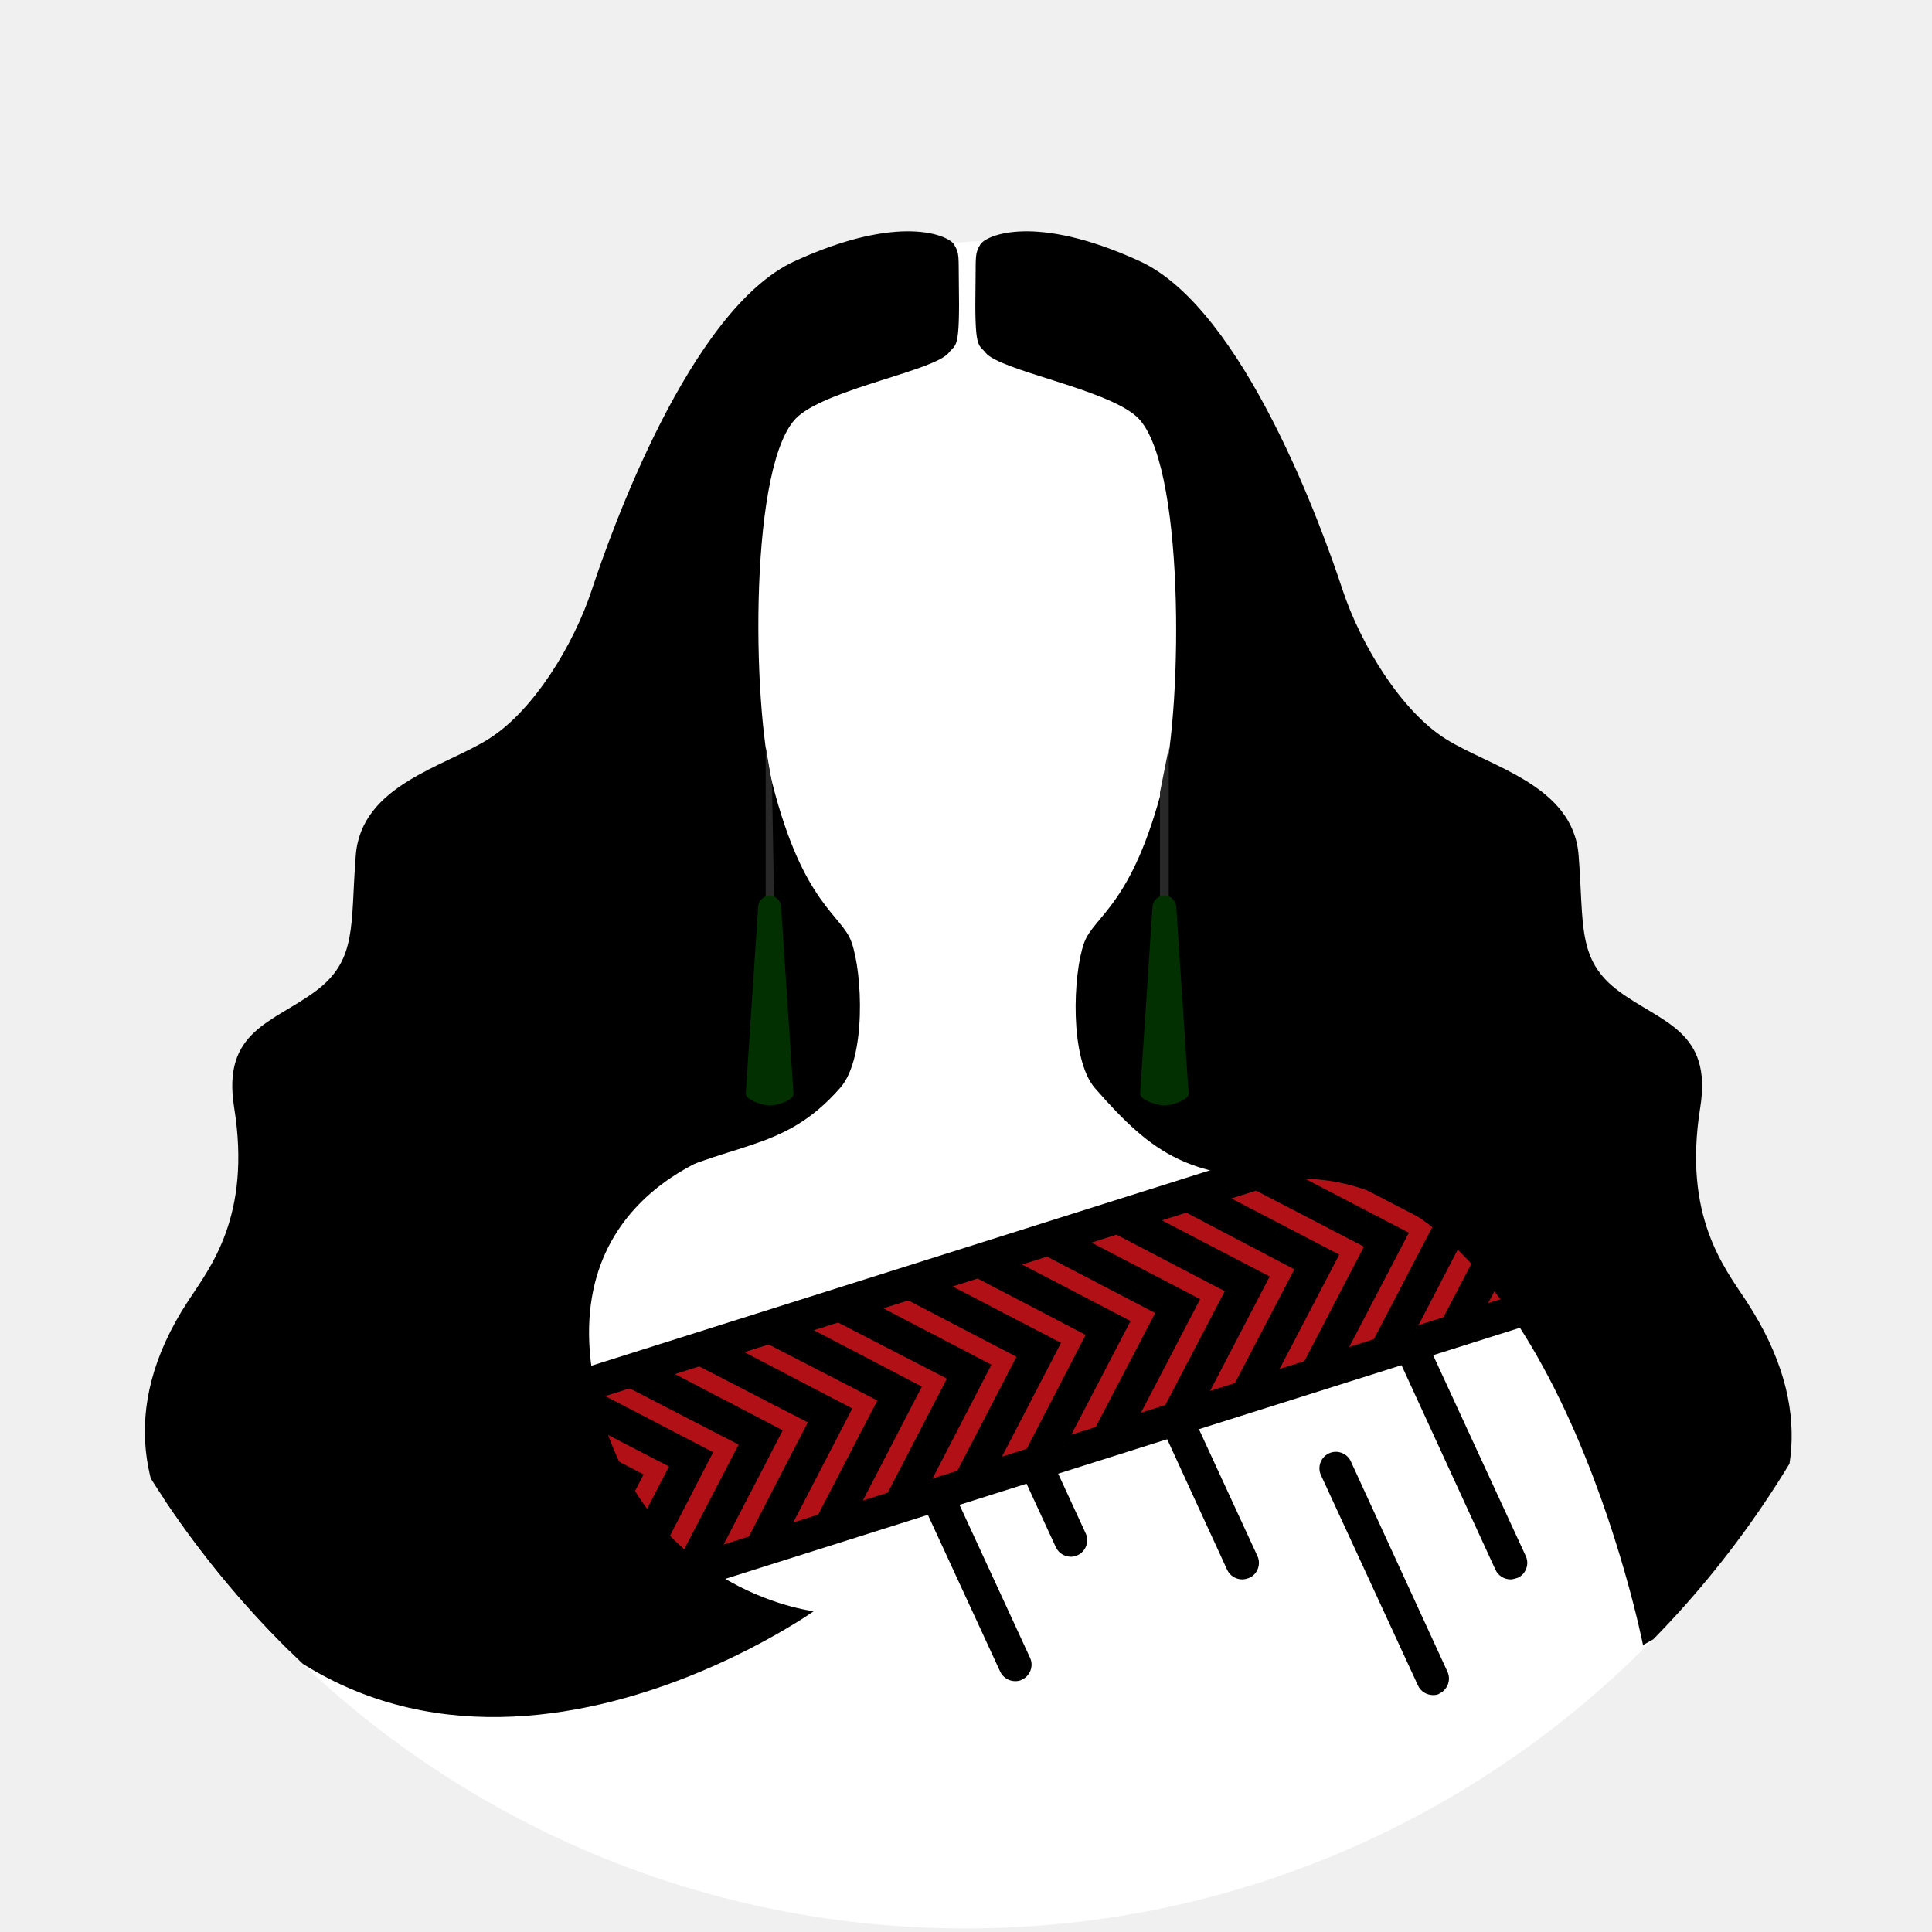
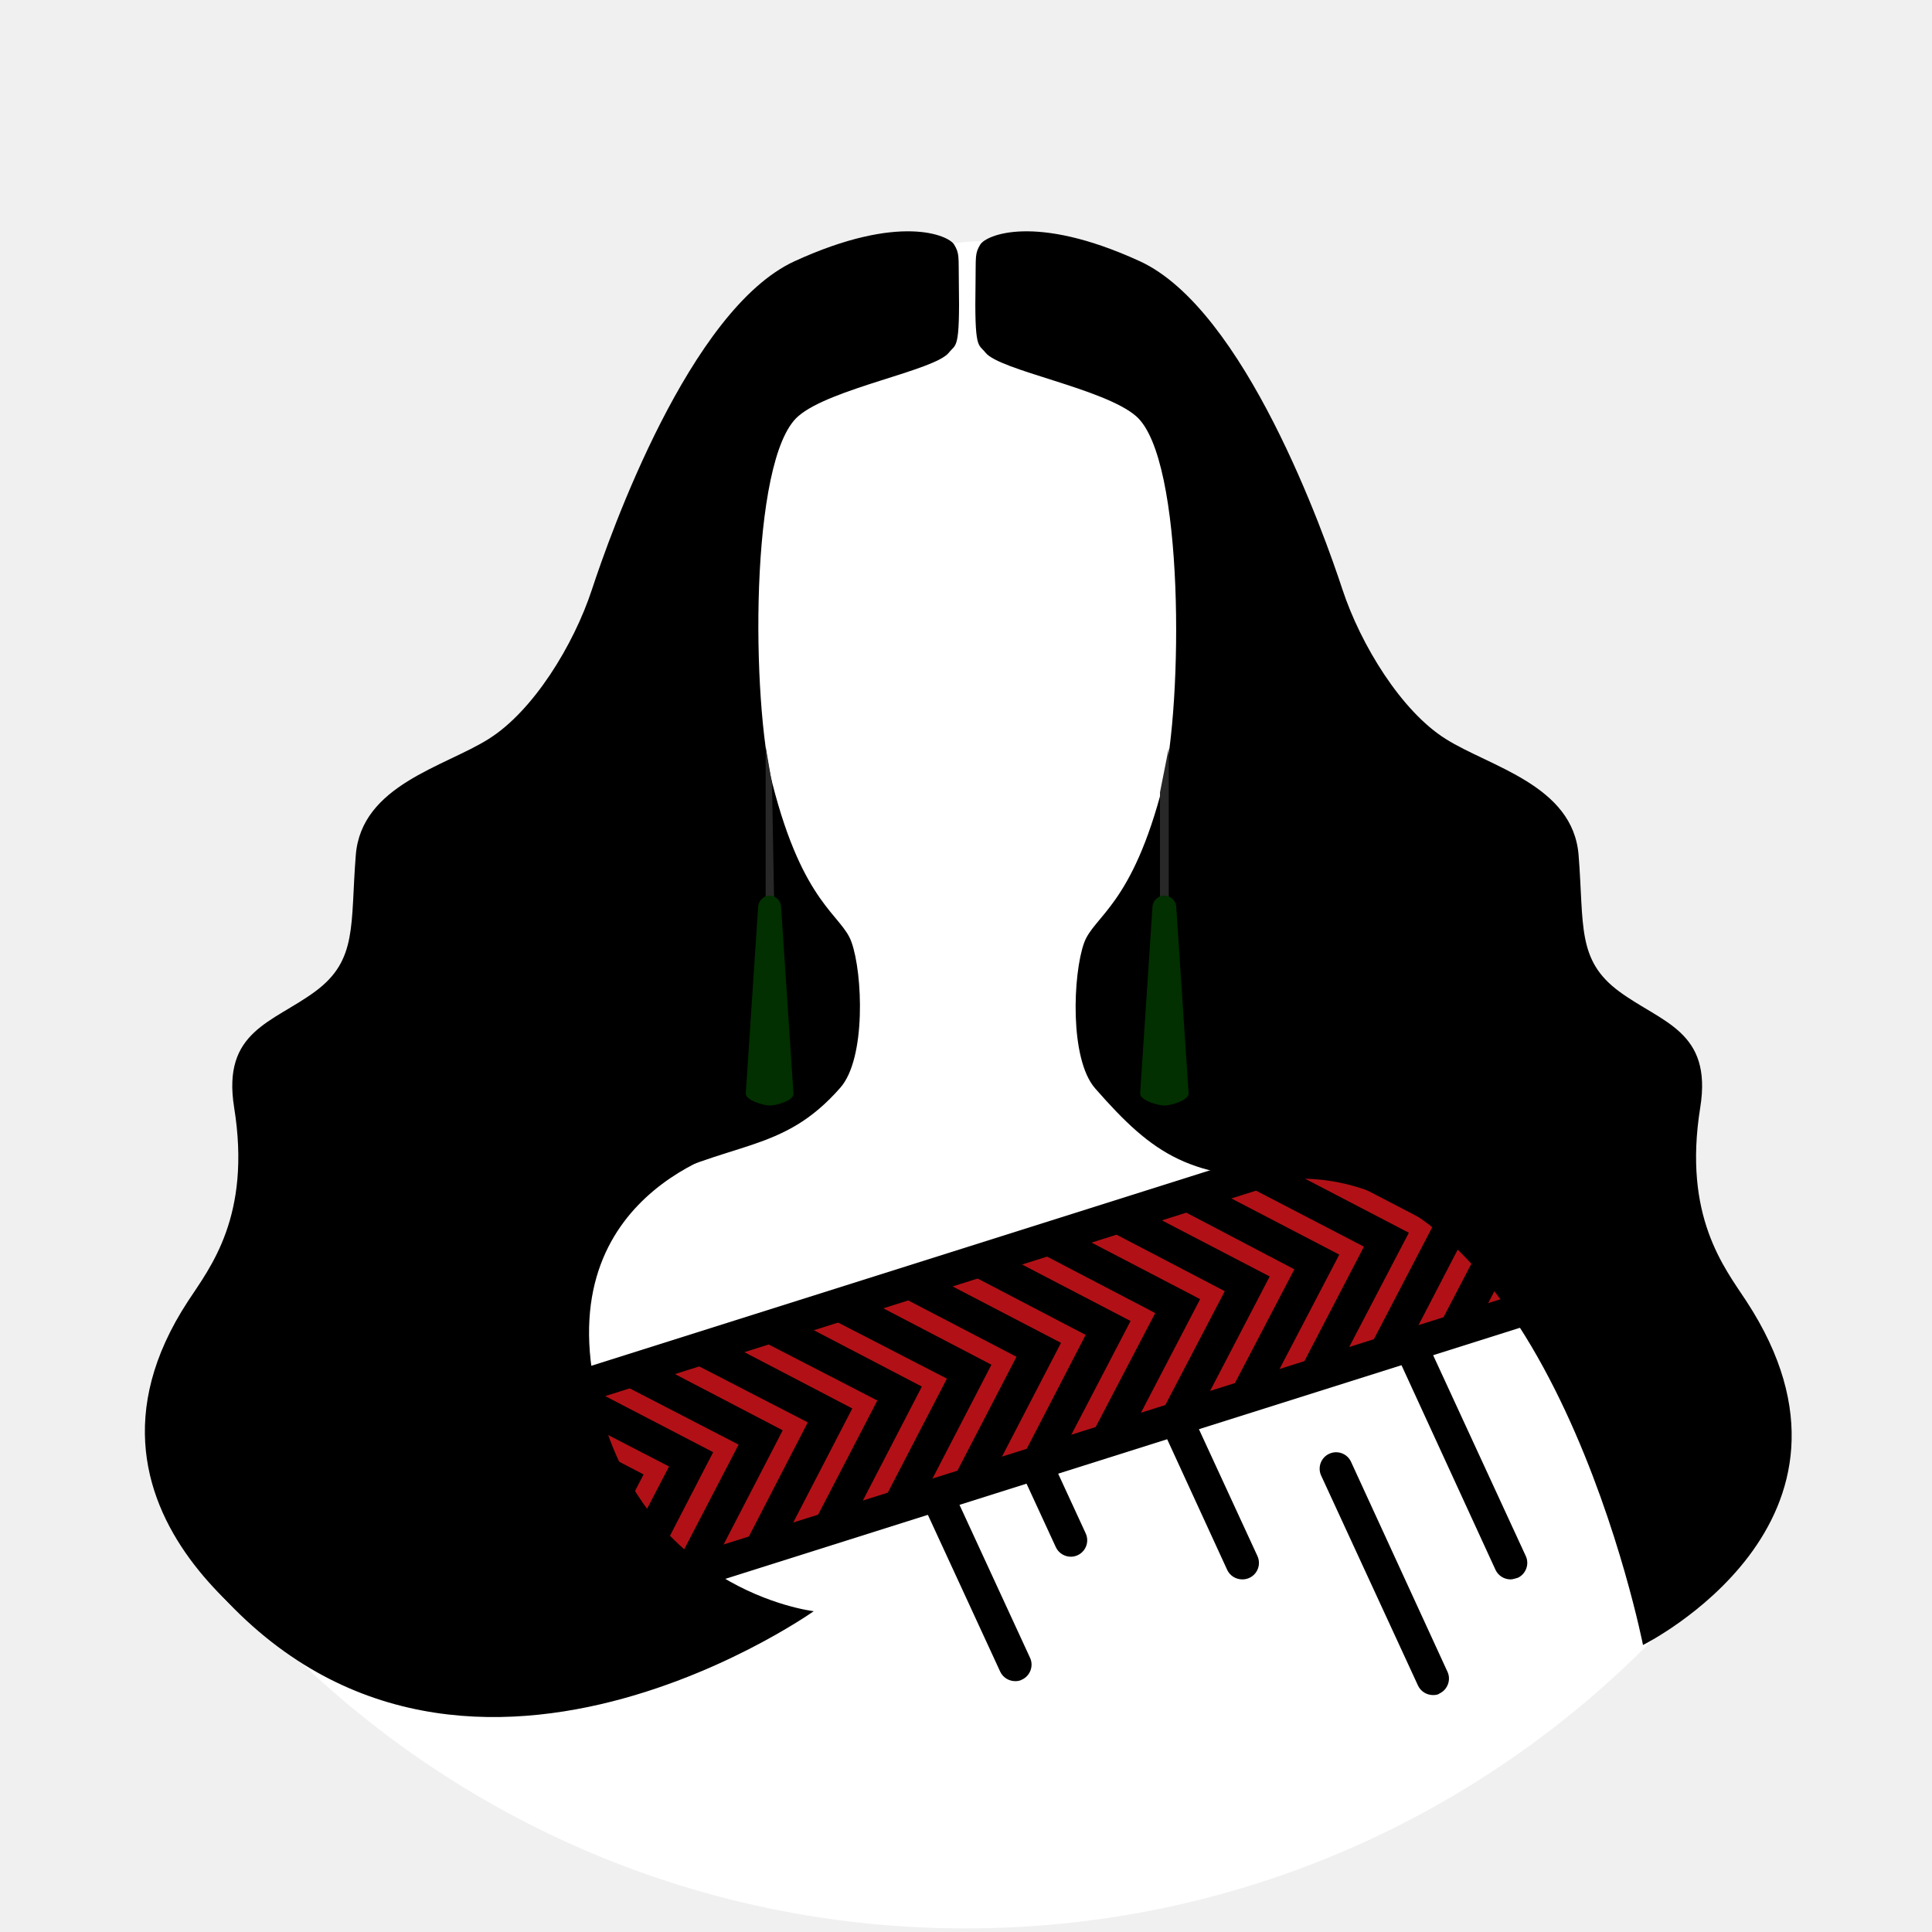
- <svg xmlns="http://www.w3.org/2000/svg" xmlns:xlink="http://www.w3.org/1999/xlink" version="1.1" id="Layer_1" x="0px" y="0px" viewBox="0 0 486 486" style="enable-background:new 0 0 486 486;" xml:space="preserve">
-   <style type="text/css">
- 	.st0{fill:none;}
- 	.st1{fill:#FFFFFF;}
- 	.st2{clip-path:url(#SVGID_2_);}
- 	.st3{fill:#282828;}
- 	.st4{fill:#023000;}
- 	.st5{fill:#B11116;}
- 	.st6{clip-path:url(#SVGID_5_);}
- 	.st7{fill:none;}
- </style>
-   <g id="Layer_2_1_">
- </g>
-   <g id="Layer_1_2_">
-     <g id="Layer_3">
- 	</g>
-     <g id="Layer_1_1_">
-       <g>
-         <circle class="st0" cx="242.9" cy="243" r="242.1" />
-         <path class="st1" d="M242.9,485.1c74.5,0,141.1-33.7,185.5-86.6l-19.7-66.4l-76.5-70c0,0-3.2-86.2-3.2-92.6s-30.2-70-30.2-70     s-30.2-33.4-44.2-37.7c-14-4.3-34.5,5.4-34.5,5.4l-34.5,47.4L133,253.5l-20.5,87.2l-44.4,69.9     C112.2,456.5,174.2,485.1,242.9,485.1z" />
-         <g>
-           <g>
-             <g>
-               <defs>
-                 <circle id="SVGID_1_" cx="242.9" cy="243" r="242.1" />
-               </defs>
-               <clipPath id="SVGID_2_">
-                 <use xlink:href="#SVGID_1_" style="overflow:visible;" />
-               </clipPath>
-               <g class="st2">
-                 <g>
-                   <path d="M200.8,104.7c8-7,34.4-11.5,37.9-16c1.8-2.3,2.8-0.4,2.5-17.7c-0.1-6.5,0.2-7.2-1.2-9.5s-13.7-7.9-40.1,4.2          s-46.4,68.6-51,82.6s-14.8,30.6-26,37.6c-11.1,7-32,11.6-33.4,29.2s0.5,26.4-10.2,34.3s-23.5,9.9-20.4,29.2          c4.4,27.4-6.1,40.3-11.6,48.7c-36.4,55.6,30.4,90.9,30.4,90.9s-44.2-51.6,82.2-118.9c24.1-12.8,36.7-8.8,51.5-25.7          c6.5-7.4,5.6-28.8,2.8-36.6c-2.4-6.9-12.1-9.3-19.9-39.9C189.1,177.1,188.4,115.4,200.8,104.7z" />
-                 </g>
-                 <g>
-                   <g>
-                     <polygon class="st3" points="192.6,187.8 194.2,197.1 194.8,230.6 192.6,230.6          " />
-                   </g>
-                   <g>
-                     <path class="st4" d="M193.7,278.1L193.7,278.1c-1.6,0-6.1-1.3-6.1-3l3.1-46.8c0-1.6,1.3-3,2.9-3l0,0c1.6,0,2.9,1.3,2.9,3           l3.1,46.8C199.8,276.8,195.3,278.1,193.7,278.1z" />
-                   </g>
-                 </g>
-                 <g>
-                   <path d="M312.5,397.3c-1.6,0-3.1-0.9-3.8-2.4L284.4,342c-1-2.1,0-4.6,2-5.5c2.1-1,4.6,0,5.5,2l24.4,52.9c1,2.1,0,4.6-2,5.5          C313.8,397.1,313.1,397.3,312.5,397.3z" />
-                 </g>
-                 <g>
-                   <path d="M269.4,391.6c-1.6,0-3.1-0.9-3.8-2.4l-24.4-52.9c-1-2.1,0-4.6,2-5.5c2.1-1,4.6,0,5.5,2l24.4,52.9c1,2.1,0,4.6-2,5.5          C270.5,391.5,269.9,391.6,269.4,391.6z" />
-                 </g>
-                 <g>
-                   <path d="M255.4,422.9c-1.6,0-3.1-0.9-3.8-2.4l-24.4-52.9c-1-2.1,0-4.6,2-5.5c2.1-1,4.6,0,5.5,2l24.4,52.9c1,2.1,0,4.6-2,5.5          C256.6,422.8,256,422.9,255.4,422.9z" />
-                 </g>
-                 <g>
-                   <g>
-                     <g>
-                       <rect id="SVGID_3_" x="98.6" y="317.9" transform="matrix(0.9536 -0.3012 0.3012 0.9536 -92.1766 90.7606)" class="st5" width="299.4" height="52.9" />
-                     </g>
-                     <g>
-                       <g>
-                         <defs>
-                           <rect id="SVGID_4_" x="98.6" y="317.9" transform="matrix(0.9536 -0.3012 0.3012 0.9536 -92.1766 90.7606)" width="299.4" height="52.9" />
-                         </defs>
-                         <clipPath id="SVGID_5_">
-                           <use xlink:href="#SVGID_4_" style="overflow:visible;" />
-                         </clipPath>
-                         <g class="st6">
-                           <g>
-                             <polygon points="84.6,435.3 77.2,431.3 98.2,391 59.5,370.9 63.3,363.5 109.4,387.4              " />
-                           </g>
-                           <g>
-                             <polygon points="102.2,429.6 94.7,425.8 115.7,385.5 77,365.3 80.8,357.9 126.9,381.9              " />
-                           </g>
-                           <g>
-                             <polygon points="119.7,424.1 112.2,420.3 133.3,379.9 94.5,359.8 98.3,352.4 144.4,376.4              " />
-                           </g>
-                           <g>
-                             <polygon points="137.2,418.6 129.8,414.8 150.8,374.4 112,354.3 115.8,346.9 161.9,370.9              " />
-                           </g>
-                           <g>
-                             <polygon points="154.7,413.1 147.3,409.3 168.3,368.9 129.4,348.8 133.4,341.4 179.4,365.3              " />
-                           </g>
-                           <g>
-                             <polygon points="172.2,407.5 164.8,403.8 185.8,363.4 146.9,343.3 150.9,335.8 196.9,359.8              " />
-                           </g>
-                           <g>
-                             <polygon points="189.7,402 182.3,398.3 203.2,357.8 164.4,337.8 168.4,330.3 214.4,354.3              " />
-                           </g>
-                           <g>
-                             <polygon points="207.2,396.5 199.8,392.6 220.7,352.3 181.9,332.3 185.9,324.8 231.9,348.8              " />
-                           </g>
-                           <g>
-                             <polygon points="224.7,391 217.3,387.1 238.2,346.8 199.4,326.8 203.4,319.3 249.4,343.3              " />
-                           </g>
-                           <g>
-                             <polygon points="242.2,385.4 234.8,381.6 255.7,341.3 216.9,321.1 220.8,313.8 266.9,337.8              " />
-                           </g>
-                           <g>
-                             <polygon points="259.6,379.9 252.3,376 273.1,335.8 234.4,315.6 238.3,308.3 284.4,332.3              " />
-                           </g>
-                           <g>
-                             <polygon points="277.1,374.4 269.6,370.5 290.6,330.3 251.9,310.1 255.8,302.8 301.9,326.8              " />
-                           </g>
-                           <g>
-                             <polygon points="294.5,368.9 287.1,365 308.1,324.8 269.4,304.6 273.3,297.1 319.4,321.1              " />
-                           </g>
-                           <g>
-                             <polygon points="312,363.3 304.6,359.5 325.6,319.3 286.9,299 290.8,291.6 336.9,315.6              " />
-                           </g>
-                           <g>
-                             <polygon points="329.5,357.8 322.1,354 343.1,313.6 304.4,293.5 308.3,286.1 354.4,310.1              " />
-                           </g>
-                           <g>
-                             <polygon points="347,352.3 339.6,348.4 360.6,308.1 321.9,288 325.8,280.6 371.8,304.5              " />
-                           </g>
-                           <g>
-                             <polygon points="364.5,346.8 357.1,342.9 378.1,302.6 339.4,282.5 343.3,275 389.3,299              " />
-                           </g>
-                           <g>
-                             <polygon points="382,341.3 374.6,337.4 395.6,297.1 356.9,276.9 360.8,269.5 406.8,293.5              " />
-                           </g>
-                         </g>
-                       </g>
-                     </g>
-                   </g>
-                   <g>
-                     <path d="M110.8,419.8l-18.5-58.4l293.4-92.7l18.5,58.4L110.8,419.8z M102.8,366.8l13.4,42.5l277.5-87.6l-13.4-42.5           L102.8,366.8z" />
-                   </g>
-                 </g>
-                 <g>
-                   <path d="M187.3,288c0,0-48.2,10.1-37.6,61.2s55,56.1,55,56.1s-98.4,69.8-159.1-16.6C11.3,339.6,187.3,288,187.3,288z" />
-                 </g>
-                 <g>
-                   <path d="M380,397.3c-1.6,0-3.1-0.9-3.8-2.4L351.9,342c-1-2.1,0-4.6,2-5.5c2.1-1,4.6,0,5.5,2l24.4,52.9c1,2.1,0,4.6-2,5.5          C381.1,397.1,380.5,397.3,380,397.3z" />
-                 </g>
-                 <g>
-                   <path d="M360.5,426.4c-1.6,0-3.1-0.9-3.8-2.4l-24.4-52.9c-1-2.1,0-4.6,2-5.5c2.1-1,4.6,0,5.5,2l24.3,52.9c1,2.1,0,4.6-2,5.5          C361.8,426.3,361.1,426.4,360.5,426.4z" />
-                 </g>
-                 <g>
-                   <g>
-                     <path d="M285.8,104.7c-8-7-34.4-11.5-37.9-16c-1.8-2.3-2.8-0.4-2.5-17.7c0.1-6.5-0.2-7.2,1.2-9.5s13.7-7.9,40.1,4.2           s46.4,68.6,51,82.6c4.6,13.9,14.8,30.6,26,37.6c11.1,7,32,11.6,33.4,29.2s-0.5,26.4,10.2,34.3s23.5,9.9,20.4,29.2           c-4.4,27.4,6.1,40.3,11.6,48.7c36.4,55.6-26,86.5-26,86.5S390.1,296,326.7,296.5c-27.3,0.2-36.4-5.8-51.2-22.7           c-6.5-7.4-5.6-28.8-2.8-36.6c2.5-6.9,12.1-9.3,19.9-39.9C297.5,177.1,298.1,115.4,285.8,104.7z" />
-                   </g>
-                   <g>
-                     <g>
-                       <line class="st7" x1="292.9" y1="174.1" x2="292.9" y2="230.6" />
-                       <polygon class="st3" points="291.8,199.3 294,188.2 294,230.6 291.8,230.6           " />
-                     </g>
-                     <g>
-                       <path class="st4" d="M292.9,278.1L292.9,278.1c1.6,0,6.1-1.3,6.1-3l-3.1-46.8c0-1.6-1.3-3-3-3l0,0c-1.6,0-3,1.3-3,3            l-3.1,46.8C286.8,276.8,291.3,278.1,292.9,278.1z" />
-                     </g>
-                   </g>
-                 </g>
-               </g>
-             </g>
-           </g>
-         </g>
-       </g>
+ <svg xmlns="http://www.w3.org/2000/svg" xmlns:xlink="http://www.w3.org/1999/xlink" xml:space="preserve" x="0" y="0" version="1.1" viewBox="0 0 486 486">
+   <circle fill="none" cx="242.9" cy="243" r="242.1" />
+   <path d="M242.9 485.1c74.5 0 141.1-33.7 185.5-86.6l-19.7-66.4-76.5-70s-3.2-86.2-3.2-92.6-30.2-70-30.2-70-30.2-33.4-44.2-37.7c-14-4.3-34.5 5.4-34.5 5.4l-34.5 47.4L133 253.5l-20.5 87.2-44.4 69.9c44.1 45.9 106.1 74.5 174.8 74.5z" fill="#fff" />
+   <defs>
+     <circle id="a" cx="242.9" cy="243" r="242.1" />
+   </defs>
+   <g>
+     <path d="M200.8 104.7c8-7 34.4-11.5 37.9-16 1.8-2.3 2.8-.4 2.5-17.7-.1-6.5.2-7.2-1.2-9.5s-13.7-7.9-40.1 4.2-46.4 68.6-51 82.6-14.8 30.6-26 37.6c-11.1 7-32 11.6-33.4 29.2s.5 26.4-10.2 34.3-23.5 9.9-20.4 29.2c4.4 27.4-6.1 40.3-11.6 48.7-36.4 55.6 30.4 90.9 30.4 90.9s-44.2-51.6 82.2-118.9c24.1-12.8 36.7-8.8 51.5-25.7 6.5-7.4 5.6-28.8 2.8-36.6-2.4-6.9-12.1-9.3-19.9-39.9-5.2-20-5.9-81.7 6.5-92.4z" />
+     <path d="m192.6 187.8 1.6 9.3.6 33.5h-2.2z" fill="#282828" />
+     <path d="M193.7 278.1c-1.6 0-6.1-1.3-6.1-3l3.1-46.8c0-1.6 1.3-3 2.9-3 1.6 0 2.9 1.3 2.9 3l3.1 46.8c.2 1.7-4.3 3-5.9 3z" fill="#023000" />
+     <path d="M312.5 397.3c-1.6 0-3.1-.9-3.8-2.4L284.4 342a4.14 4.14 0 0 1 7.5-3.5l24.4 52.9a4.14 4.14 0 0 1-3.8 5.9zm-43.1-5.7c-1.6 0-3.1-.9-3.8-2.4l-24.4-52.9a4.14 4.14 0 0 1 7.5-3.5l24.4 52.9a4.14 4.14 0 0 1-3.7 5.9zm-14 31.3c-1.6 0-3.1-.9-3.8-2.4l-24.4-52.9a4.14 4.14 0 0 1 7.5-3.5l24.4 52.9c1 2.1 0 4.6-2 5.5-.5.3-1.1.4-1.7.4z" />
+     <path d="m97.6 364.2 285.5-90.18 15.93 50.44-285.5 90.18z" fill="#b11116" />
+     <defs>
+       <path d="M98.6 317.9H398v52.9H98.6z" id="c" transform="rotate(-17.53 248.25 344.3)" />
+     </defs>
+     <clipPath id="d">
+       <use xlink:href="#c" overflow="visible" />
+     </clipPath>
+     <g clip-path="url(#d)">
+       <path d="m84.6 435.3-7.4-4 21-40.3-38.7-20.1 3.8-7.4 46.1 23.9z" />
+       <path d="m102.2 429.6-7.5-3.8 21-40.3L77 365.3l3.8-7.4 46.1 24z" />
+       <path d="m119.7 424.1-7.5-3.8 21.1-40.4-38.8-20.1 3.8-7.4 46.1 24z" />
+       <path d="m137.2 418.6-7.4-3.8 21-40.4-38.8-20.1 3.8-7.4 46.1 24z" />
+       <path d="m154.7 413.1-7.4-3.8 21-40.4-38.9-20.1 4-7.4 46 23.9z" />
+       <path d="m172.2 407.5-7.4-3.7 21-40.4-38.9-20.1 4-7.5 46 24z" />
+       <path d="m189.7 402-7.4-3.7 20.9-40.5-38.8-20 4-7.5 46 24z" />
+       <path d="m207.2 396.5-7.4-3.9 20.9-40.3-38.8-20 4-7.5 46 24z" />
+       <path d="m224.7 391-7.4-3.9 20.9-40.3-38.8-20 4-7.5 46 24z" />
+       <path d="m242.2 385.4-7.4-3.8 20.9-40.3-38.8-20.2 3.9-7.3 46.1 24z" />
+       <path d="m259.6 379.9-7.3-3.9 20.8-40.2-38.7-20.2 3.9-7.3 46.1 24z" />
+       <path d="m277.1 374.4-7.5-3.9 21-40.2-38.7-20.2 3.9-7.3 46.1 24z" />
+       <path d="m294.5 368.9-7.4-3.9 21-40.2-38.7-20.2 3.9-7.5 46.1 24z" />
+       <path d="m312 363.3-7.4-3.8 21-40.2-38.7-20.3 3.9-7.4 46.1 24z" />
+       <path d="m329.5 357.8-7.4-3.8 21-40.4-38.7-20.1 3.9-7.4 46.1 24z" />
+       <path d="m347 352.3-7.4-3.9 21-40.3-38.7-20.1 3.9-7.4 46 23.9z" />
+       <path d="m364.5 346.8-7.4-3.9 21-40.3-38.7-20.1 3.9-7.5 46 24z" />
+       <path d="m382 341.3-7.4-3.9 21-40.3-38.7-20.2 3.9-7.4 46 24z" />
    </g>
-     <g id="Layer_2_2_">
- 	</g>
-     <g id="Layer_4">
- 	</g>
+     <path d="m110.8 419.8-18.5-58.4 293.4-92.7 18.5 58.4-293.4 92.7zm-8-53 13.4 42.5 277.5-87.6-13.4-42.5-277.5 87.6z" />
+     <path d="M187.3 288s-48.2 10.1-37.6 61.2 55 56.1 55 56.1-98.4 69.8-159.1-16.6C11.3 339.6 187.3 288 187.3 288zM380 397.3c-1.6 0-3.1-.9-3.8-2.4L351.9 342a4.14 4.14 0 0 1 7.5-3.5l24.4 52.9c1 2.1 0 4.6-2 5.5-.7.2-1.3.4-1.8.4zm-19.5 29.1c-1.6 0-3.1-.9-3.8-2.4l-24.4-52.9a4.14 4.14 0 0 1 7.5-3.5l24.3 52.9c1 2.1 0 4.6-2 5.5-.3.3-1 .4-1.6.4z" />
+     <path d="M285.8 104.7c-8-7-34.4-11.5-37.9-16-1.8-2.3-2.8-.4-2.5-17.7.1-6.5-.2-7.2 1.2-9.5s13.7-7.9 40.1 4.2 46.4 68.6 51 82.6c4.6 13.9 14.8 30.6 26 37.6 11.1 7 32 11.6 33.4 29.2s-.5 26.4 10.2 34.3 23.5 9.9 20.4 29.2c-4.4 27.4 6.1 40.3 11.6 48.7 36.4 55.6-26 86.5-26 86.5S390.1 296 326.7 296.5c-27.3.2-36.4-5.8-51.2-22.7-6.5-7.4-5.6-28.8-2.8-36.6 2.5-6.9 12.1-9.3 19.9-39.9 4.9-20.2 5.5-81.9-6.8-92.6z" />
+     <path d="M292.9 174.1v56.5" fill="none" />
+     <path d="m291.8 199.3 2.2-11.1v42.4h-2.2z" fill="#282828" />
+     <path d="M292.9 278.1c1.6 0 6.1-1.3 6.1-3l-3.1-46.8a3 3 0 0 0-3-3 3 3 0 0 0-3 3l-3.1 46.8c0 1.7 4.5 3 6.1 3z" fill="#023000" />
  </g>
</svg>
